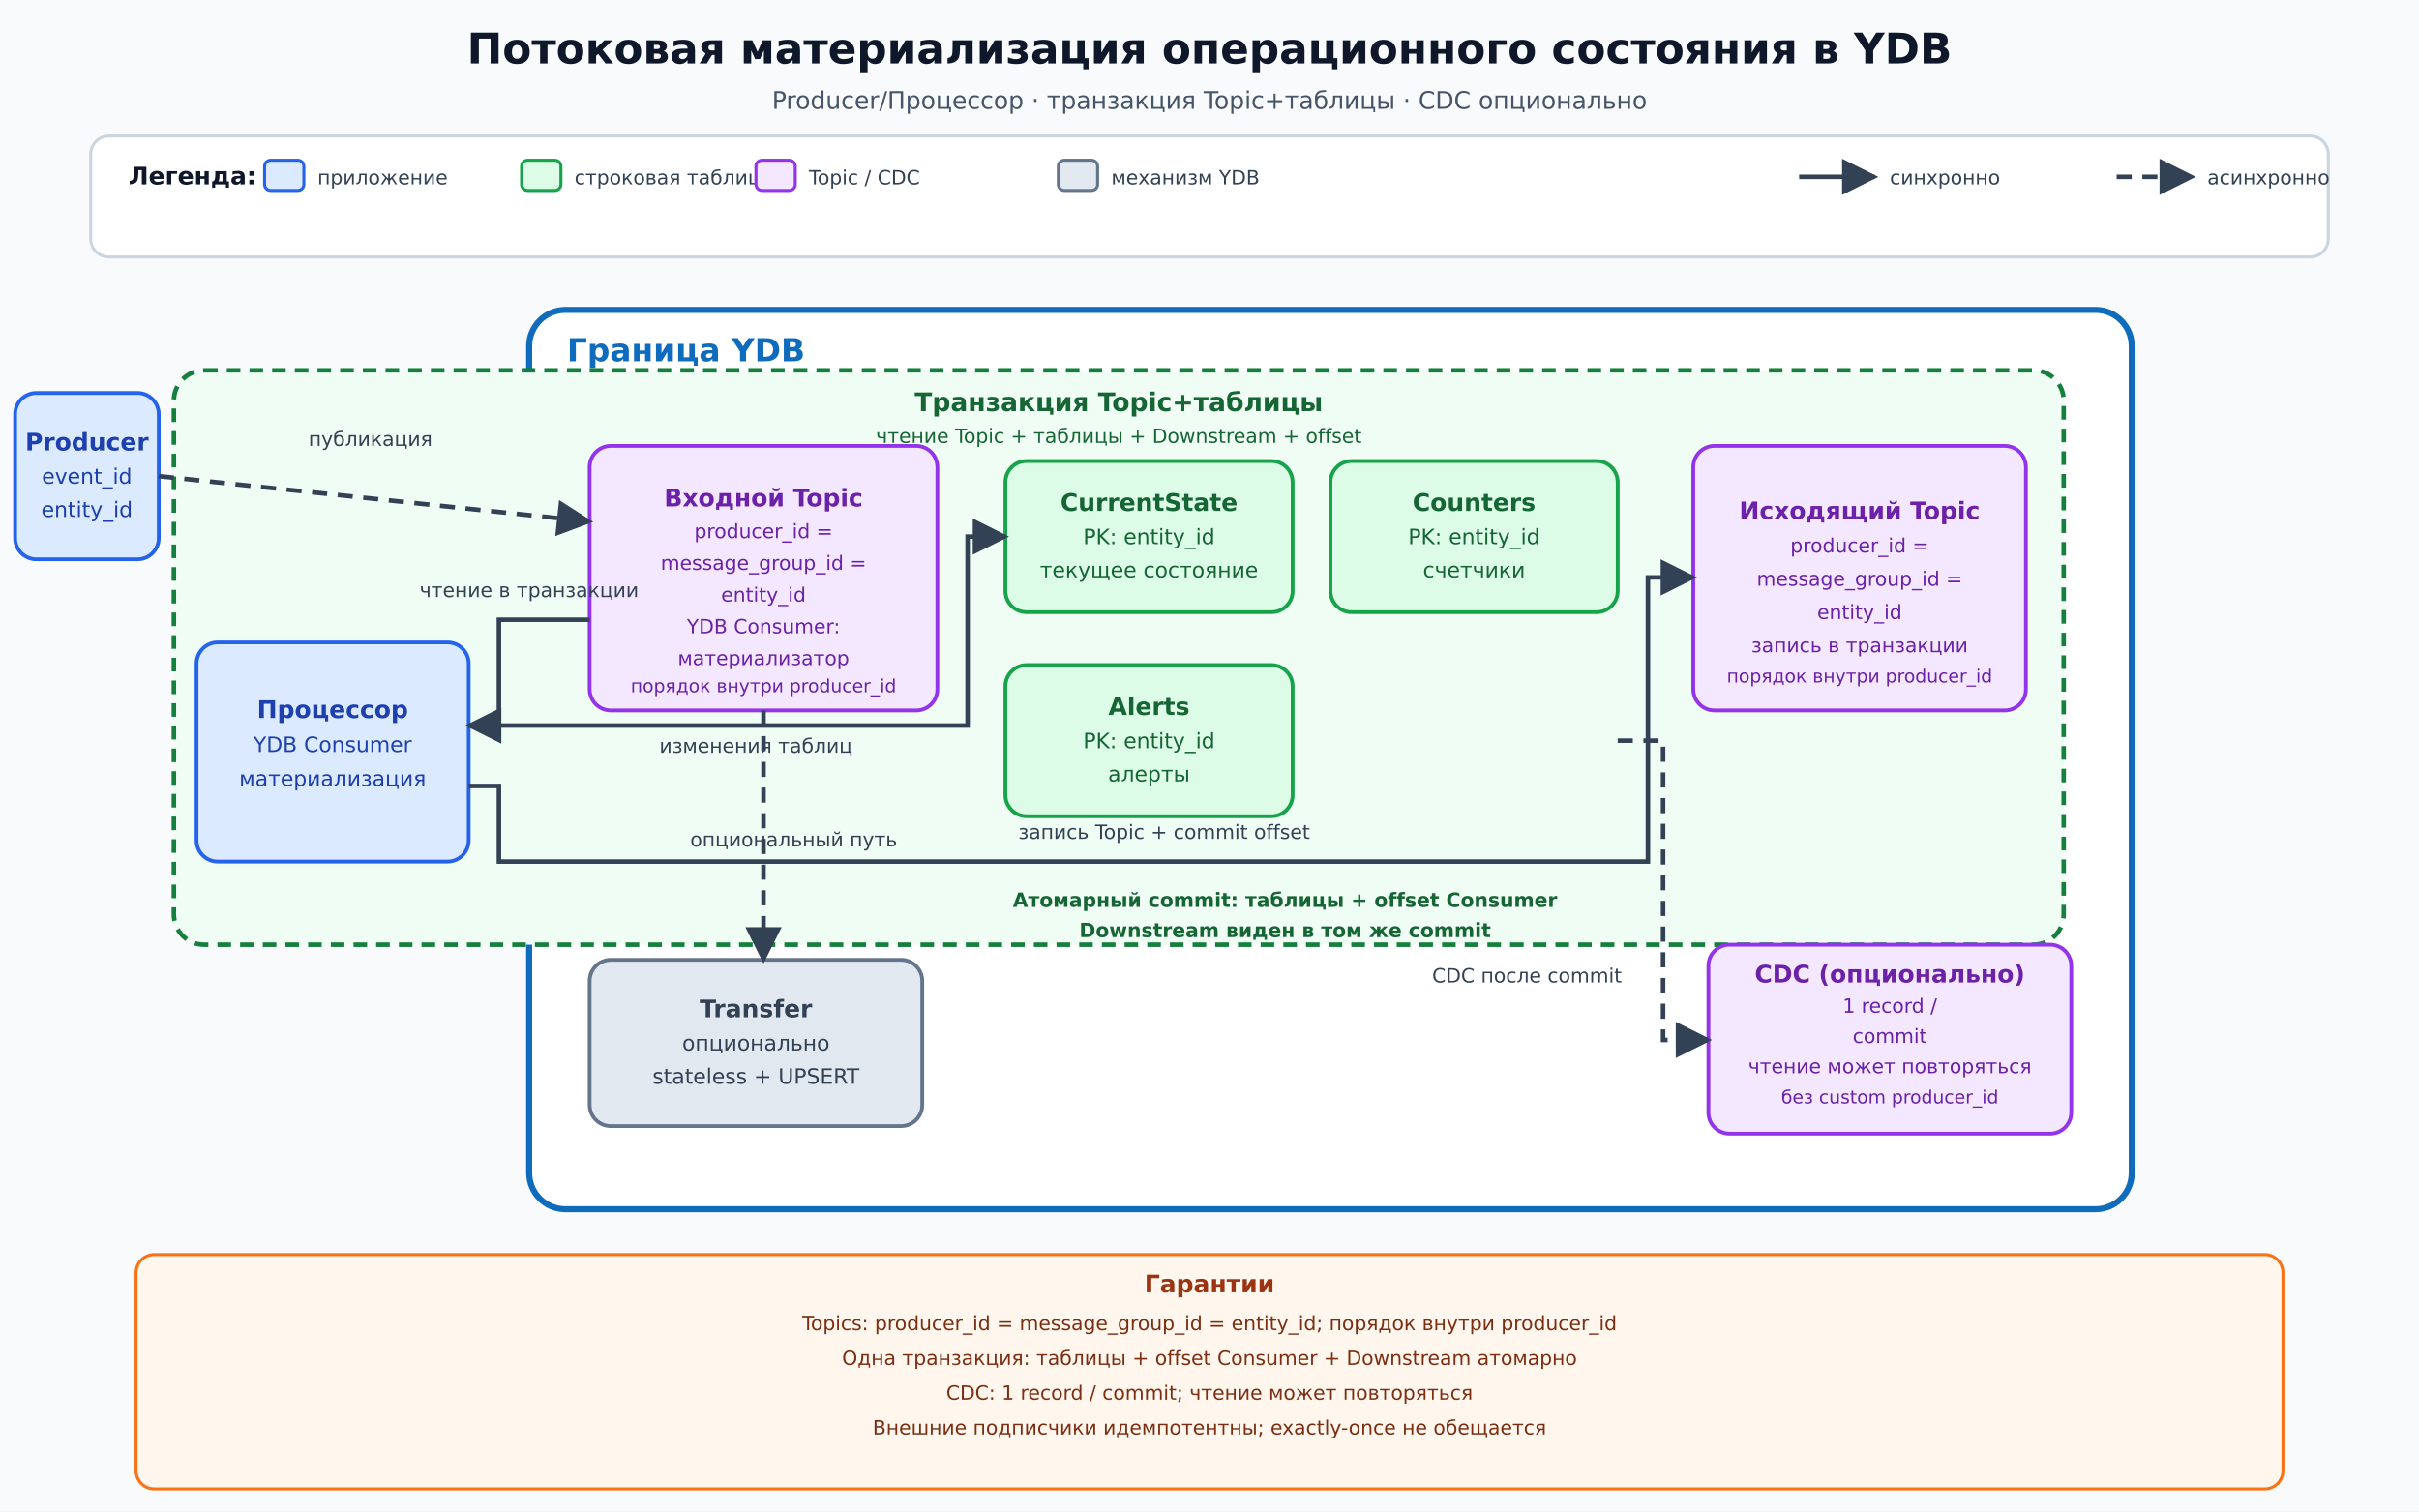
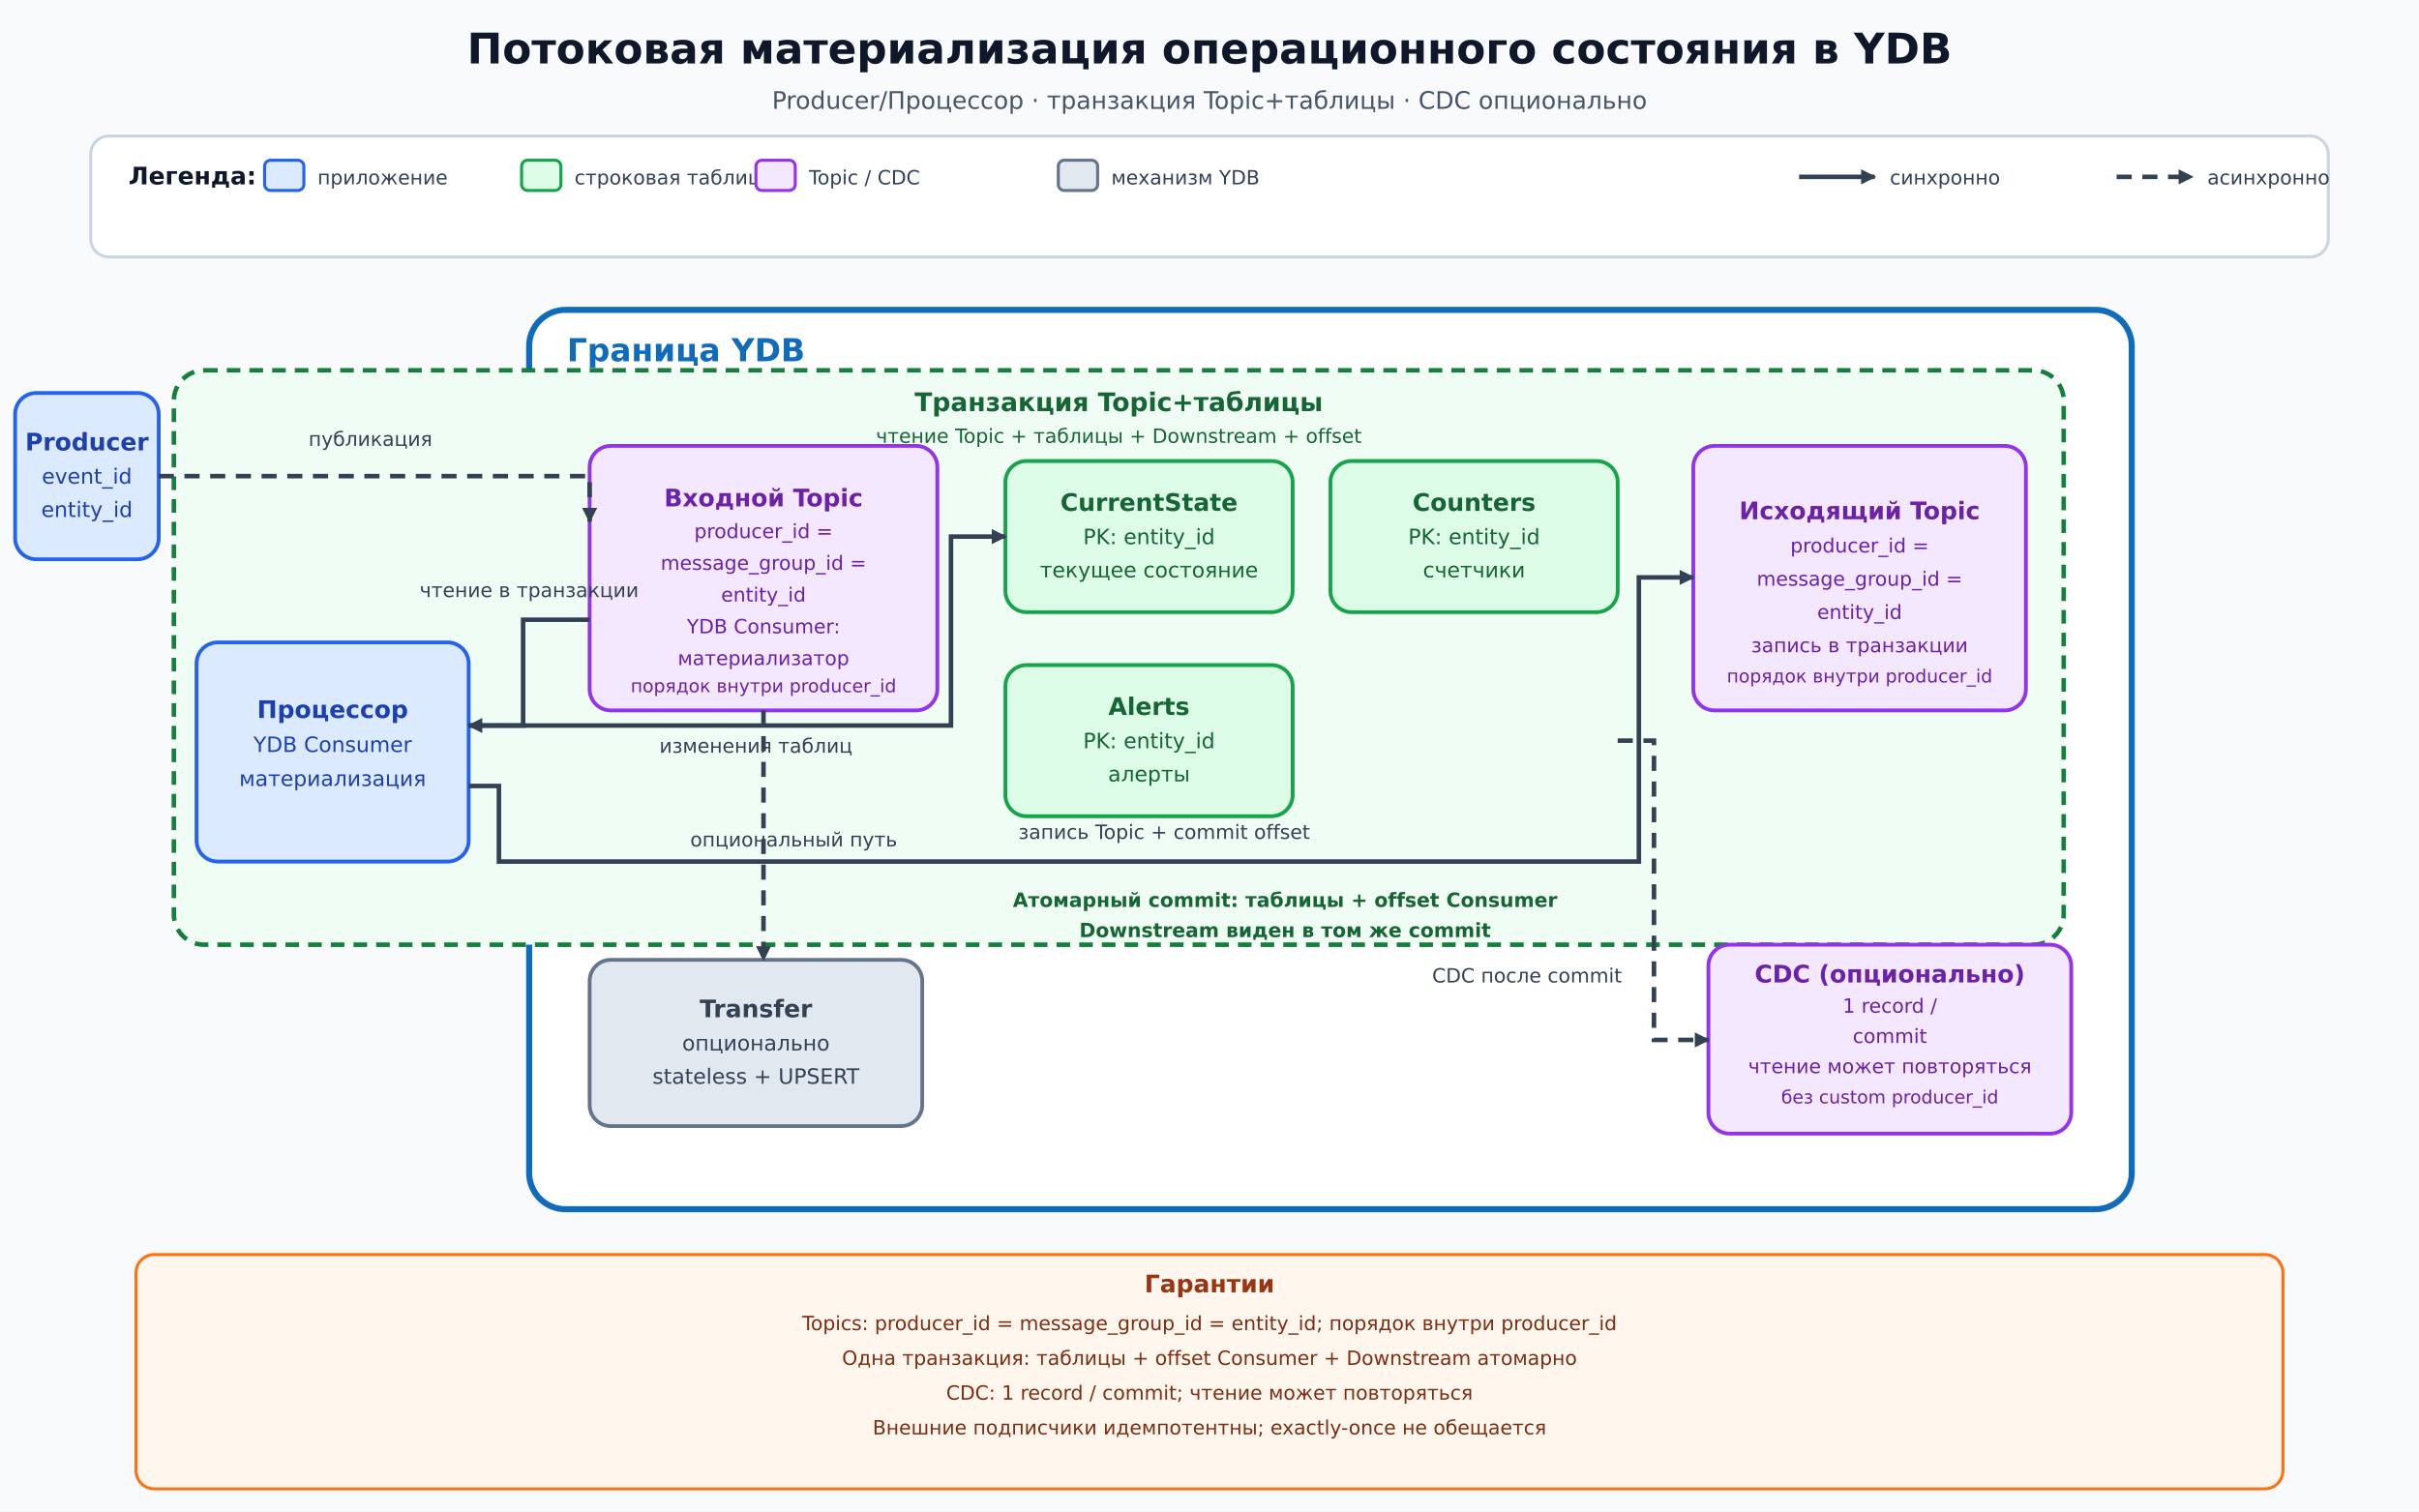
<svg xmlns="http://www.w3.org/2000/svg" version="1.1" viewBox="0 0 1600 1000" role="img" aria-labelledby="title desc">
  <defs>
-     <marker id="arrow" viewBox="0 0 10 10" refX="9" refY="5" markerWidth="8" markerHeight="8" orient="auto">
-       <path d="M 0 0 L 10 5 L 0 10 z" fill="#334155" />
+     <marker id="arrow" viewBox="0 0 10 10" refX="9" refY="5" markerWidth="10" markerHeight="10" orient="auto" markerUnits="userSpaceOnUse">
+       <path d="M0 0 L10 5 L0 10 z" fill="#334155" />
    </marker>
-     <marker id="redArrow" viewBox="0 0 10 10" refX="9" refY="5" markerWidth="8" markerHeight="8" orient="auto">
-       <path d="M 0 0 L 10 5 L 0 10 z" fill="#dc2626" />
+     <marker id="redArrow" viewBox="0 0 10 10" refX="9" refY="5" markerWidth="10" markerHeight="10" orient="auto" markerUnits="userSpaceOnUse">
+       <path d="M0 0 L10 5 L0 10 z" fill="#dc2626" />
    </marker>
  </defs>
  <rect x="0" y="0" width="1600" height="1000" fill="#f8fafc" />
  <text x="800" y="42" text-anchor="middle" font-family="DejaVu Sans, Arial, sans-serif" font-size="28" font-weight="bold" fill="#0f172a">Потоковая материализация операционного состояния в YDB</text>
  <text x="800" y="72" text-anchor="middle" font-family="DejaVu Sans, Arial, sans-serif" font-size="16" fill="#475569">Producer/Процессор · транзакция Topic+таблицы · CDC опционально</text>
  <rect x="60" y="90" width="1480" height="80" rx="12" fill="#ffffff" stroke="#cbd5e1" stroke-width="2" />
  <text x="85" y="122" text-anchor="start" font-family="DejaVu Sans, Arial, sans-serif" font-size="16" font-weight="bold" fill="#0f172a">Легенда:</text>
  <rect x="175" y="106" width="26" height="20" rx="4" fill="#dbeafe" stroke="#2563eb" stroke-width="2" />
  <text x="210" y="122" text-anchor="start" font-family="DejaVu Sans, Arial, sans-serif" font-size="13" fill="#334155">приложение</text>
  <rect x="345" y="106" width="26" height="20" rx="4" fill="#dcfce7" stroke="#16a34a" stroke-width="2" />
  <text x="380" y="122" text-anchor="start" font-family="DejaVu Sans, Arial, sans-serif" font-size="13" fill="#334155">строковая таблица</text>
  <rect x="500" y="106" width="26" height="20" rx="4" fill="#f3e8ff" stroke="#9333ea" stroke-width="2" />
  <text x="535" y="122" text-anchor="start" font-family="DejaVu Sans, Arial, sans-serif" font-size="13" fill="#334155">Topic / CDC</text>
  <rect x="700" y="106" width="26" height="20" rx="4" fill="#e2e8f0" stroke="#64748b" stroke-width="2" />
  <text x="735" y="122" text-anchor="start" font-family="DejaVu Sans, Arial, sans-serif" font-size="13" fill="#334155">механизм YDB</text>
-   <path d="M 1190 117 L 1240 117" fill="none" stroke="#334155" stroke-width="3" marker-end="url(#arrow)" />
+   <path d="M1190 117 L1240 117" fill="none" stroke="#334155" stroke-width="3" marker-end="url(#arrow)" />
  <text x="1250" y="122" text-anchor="start" font-family="DejaVu Sans, Arial, sans-serif" font-size="13" fill="#334155">синхронно</text>
-   <path d="M 1400 117 L 1450 117" fill="none" stroke="#334155" stroke-width="3" stroke-dasharray="10 7" marker-end="url(#arrow)" />
+   <path d="M1400 117 L1450 117" fill="none" stroke="#334155" stroke-width="3" stroke-dasharray="10 7" marker-end="url(#arrow)" />
  <text x="1460" y="122" text-anchor="start" font-family="DejaVu Sans, Arial, sans-serif" font-size="13" fill="#334155">асинхронно</text>
  <rect x="350" y="205" width="1060" height="595" rx="24" fill="#ffffff" stroke="#0f6cbd" stroke-width="4" />
  <text x="375" y="239" text-anchor="start" font-family="DejaVu Sans, Arial, sans-serif" font-size="21" font-weight="bold" fill="#0f6cbd">Граница YDB</text>
  <rect x="115" y="245" width="1250" height="380" rx="20" fill="#f0fdf4" stroke="#15803d" stroke-width="3" stroke-dasharray="9 6" />
  <text x="740.0" y="272" text-anchor="middle" font-family="DejaVu Sans, Arial, sans-serif" font-size="17" font-weight="bold" fill="#166534">Транзакция Topic+таблицы</text>
  <text x="740.0" y="293" text-anchor="middle" font-family="DejaVu Sans, Arial, sans-serif" font-size="13" fill="#166534">чтение Topic + таблицы + Downstream + offset</text>
  <rect x="10" y="260" width="95" height="110" rx="14" fill="#dbeafe" stroke="#2563eb" stroke-width="2.5" />
  <text x="57.5" y="298.0" text-anchor="middle" font-family="DejaVu Sans, Arial, sans-serif" font-size="16" font-weight="bold" fill="#1e40af">Producer</text>
  <text x="57.5" y="320.0" text-anchor="middle" font-family="DejaVu Sans, Arial, sans-serif" font-size="14" fill="#1e40af">event_id</text>
  <text x="57.5" y="342.0" text-anchor="middle" font-family="DejaVu Sans, Arial, sans-serif" font-size="14" fill="#1e40af">entity_id</text>
  <rect x="130" y="425" width="180" height="145" rx="14" fill="#dbeafe" stroke="#2563eb" stroke-width="2.5" />
  <text x="220.0" y="475.0" text-anchor="middle" font-family="DejaVu Sans, Arial, sans-serif" font-size="16" font-weight="bold" fill="#1e40af">Процессор</text>
  <text x="220.0" y="497.5" text-anchor="middle" font-family="DejaVu Sans, Arial, sans-serif" font-size="14" fill="#1e40af">YDB Consumer</text>
  <text x="220.0" y="520.0" text-anchor="middle" font-family="DejaVu Sans, Arial, sans-serif" font-size="14" fill="#1e40af">материализация</text>
  <rect x="390" y="295" width="230" height="175" rx="14" fill="#f3e8ff" stroke="#9333ea" stroke-width="2.5" />
  <text x="505.0" y="335.0" text-anchor="middle" font-family="DejaVu Sans, Arial, sans-serif" font-size="16" font-weight="bold" fill="#6b21a8">Входной Topic</text>
  <text x="505.0" y="356.0" text-anchor="middle" font-family="DejaVu Sans, Arial, sans-serif" font-size="13" fill="#6b21a8">producer_id =</text>
  <text x="505.0" y="377.0" text-anchor="middle" font-family="DejaVu Sans, Arial, sans-serif" font-size="13" fill="#6b21a8">message_group_id =</text>
  <text x="505.0" y="398.0" text-anchor="middle" font-family="DejaVu Sans, Arial, sans-serif" font-size="13" fill="#6b21a8">entity_id</text>
  <text x="505.0" y="419.0" text-anchor="middle" font-family="DejaVu Sans, Arial, sans-serif" font-size="13" fill="#6b21a8">YDB Consumer:</text>
  <text x="505.0" y="440.0" text-anchor="middle" font-family="DejaVu Sans, Arial, sans-serif" font-size="13" fill="#6b21a8">материализатор</text>
  <text x="505.0" y="458.0" text-anchor="middle" font-family="DejaVu Sans, Arial, sans-serif" font-size="12" fill="#6b21a8">порядок внутри producer_id</text>
  <rect x="665" y="305" width="190" height="100" rx="14" fill="#dcfce7" stroke="#16a34a" stroke-width="2.5" />
  <text x="760.0" y="338.0" text-anchor="middle" font-family="DejaVu Sans, Arial, sans-serif" font-size="16" font-weight="bold" fill="#166534">CurrentState</text>
  <text x="760.0" y="360.0" text-anchor="middle" font-family="DejaVu Sans, Arial, sans-serif" font-size="14" fill="#166534">PK: entity_id</text>
  <text x="760.0" y="382.0" text-anchor="middle" font-family="DejaVu Sans, Arial, sans-serif" font-size="14" fill="#166534">текущее состояние</text>
  <rect x="880" y="305" width="190" height="100" rx="14" fill="#dcfce7" stroke="#16a34a" stroke-width="2.5" />
  <text x="975.0" y="338.0" text-anchor="middle" font-family="DejaVu Sans, Arial, sans-serif" font-size="16" font-weight="bold" fill="#166534">Counters</text>
  <text x="975.0" y="360.0" text-anchor="middle" font-family="DejaVu Sans, Arial, sans-serif" font-size="14" fill="#166534">PK: entity_id</text>
  <text x="975.0" y="382.0" text-anchor="middle" font-family="DejaVu Sans, Arial, sans-serif" font-size="14" fill="#166534">счетчики</text>
  <rect x="665" y="440" width="190" height="100" rx="14" fill="#dcfce7" stroke="#16a34a" stroke-width="2.5" />
  <text x="760.0" y="473.0" text-anchor="middle" font-family="DejaVu Sans, Arial, sans-serif" font-size="16" font-weight="bold" fill="#166534">Alerts</text>
  <text x="760.0" y="495.0" text-anchor="middle" font-family="DejaVu Sans, Arial, sans-serif" font-size="14" fill="#166534">PK: entity_id</text>
  <text x="760.0" y="517.0" text-anchor="middle" font-family="DejaVu Sans, Arial, sans-serif" font-size="14" fill="#166534">алерты</text>
  <rect x="1120" y="295" width="220" height="175" rx="14" fill="#f3e8ff" stroke="#9333ea" stroke-width="2.5" />
  <text x="1230.0" y="343.5" text-anchor="middle" font-family="DejaVu Sans, Arial, sans-serif" font-size="16" font-weight="bold" fill="#6b21a8">Исходящий Topic</text>
  <text x="1230.0" y="365.5" text-anchor="middle" font-family="DejaVu Sans, Arial, sans-serif" font-size="13" fill="#6b21a8">producer_id =</text>
  <text x="1230.0" y="387.5" text-anchor="middle" font-family="DejaVu Sans, Arial, sans-serif" font-size="13" fill="#6b21a8">message_group_id =</text>
  <text x="1230.0" y="409.5" text-anchor="middle" font-family="DejaVu Sans, Arial, sans-serif" font-size="13" fill="#6b21a8">entity_id</text>
  <text x="1230.0" y="431.5" text-anchor="middle" font-family="DejaVu Sans, Arial, sans-serif" font-size="13" fill="#6b21a8">запись в транзакции</text>
  <text x="1230.0" y="451.5" text-anchor="middle" font-family="DejaVu Sans, Arial, sans-serif" font-size="12" fill="#6b21a8">порядок внутри producer_id</text>
  <rect x="390" y="635" width="220" height="110" rx="14" fill="#e2e8f0" stroke="#64748b" stroke-width="2.5" />
  <text x="500.0" y="673.0" text-anchor="middle" font-family="DejaVu Sans, Arial, sans-serif" font-size="16" font-weight="bold" fill="#334155">Transfer</text>
  <text x="500.0" y="695.0" text-anchor="middle" font-family="DejaVu Sans, Arial, sans-serif" font-size="14" fill="#334155">опционально</text>
  <text x="500.0" y="717.0" text-anchor="middle" font-family="DejaVu Sans, Arial, sans-serif" font-size="14" fill="#334155">stateless + UPSERT</text>
  <rect x="1130" y="625" width="240" height="125" rx="14" fill="#f3e8ff" stroke="#9333ea" stroke-width="2.5" />
  <text x="1250.0" y="650.0" text-anchor="middle" font-family="DejaVu Sans, Arial, sans-serif" font-size="16" font-weight="bold" fill="#6b21a8">CDC (опционально)</text>
  <text x="1250.0" y="670.0" text-anchor="middle" font-family="DejaVu Sans, Arial, sans-serif" font-size="13" fill="#6b21a8">1 record /</text>
  <text x="1250.0" y="690.0" text-anchor="middle" font-family="DejaVu Sans, Arial, sans-serif" font-size="13" fill="#6b21a8">commit</text>
  <text x="1250.0" y="710.0" text-anchor="middle" font-family="DejaVu Sans, Arial, sans-serif" font-size="13" fill="#6b21a8">чтение может повторяться</text>
  <text x="1250.0" y="730.0" text-anchor="middle" font-family="DejaVu Sans, Arial, sans-serif" font-size="12" fill="#6b21a8">без custom producer_id</text>
  <text x="850" y="600" text-anchor="middle" font-family="DejaVu Sans, Arial, sans-serif" font-size="13" font-weight="bold" fill="#166534">Атомарный commit: таблицы + offset Consumer</text>
  <text x="850" y="620" text-anchor="middle" font-family="DejaVu Sans, Arial, sans-serif" font-size="13" font-weight="bold" fill="#166534">Downstream виден в том же commit</text>
-   <path d="M 105 315 L 390 345" fill="none" stroke="#334155" stroke-width="3" stroke-dasharray="10 7" marker-end="url(#arrow)" />
+   <path d="M 105 315 L 390 315 L 390 345" fill="none" stroke="#334155" stroke-width="3" stroke-dasharray="10 7" marker-end="url(#arrow)" />
  <text x="245" y="295" text-anchor="middle" font-family="DejaVu Sans, Arial, sans-serif" font-size="13" fill="#334155">публикация</text>
-   <path d="M 390 410 L 330 410 L 330 480 L 310 480" fill="none" stroke="#334155" stroke-width="3" marker-end="url(#arrow)" />
+   <path d="M390 410 L346 410 L346 480 L310 480" fill="none" stroke="#334155" stroke-width="3" marker-end="url(#arrow)" />
  <text x="350" y="395" text-anchor="middle" font-family="DejaVu Sans, Arial, sans-serif" font-size="13" fill="#334155">чтение в транзакции</text>
-   <path d="M 310 480 L 640 480 L 640 355 L 665 355" fill="none" stroke="#334155" stroke-width="3" marker-end="url(#arrow)" />
+   <path d="M310 480 L629 480 L629 355 L665 355" fill="none" stroke="#334155" stroke-width="3" marker-end="url(#arrow)" />
  <text x="500" y="498" text-anchor="middle" font-family="DejaVu Sans, Arial, sans-serif" font-size="13" fill="#334155">изменения таблиц</text>
-   <path d="M 310 520 L 330 520 L 330 570 L 1090 570 L 1090 382 L 1120 382" fill="none" stroke="#334155" stroke-width="3" marker-end="url(#arrow)" />
+   <path d="M310 520 L330 520 L330 570 L1084 570 L1084 382 L1120 382" fill="none" stroke="#334155" stroke-width="3" marker-end="url(#arrow)" />
  <text x="770" y="555" text-anchor="middle" font-family="DejaVu Sans, Arial, sans-serif" font-size="13" fill="#334155">запись Topic + commit offset</text>
-   <path d="M 1070 490 L 1100 490 L 1100 688 L 1130 688" fill="none" stroke="#334155" stroke-width="3" stroke-dasharray="10 7" marker-end="url(#arrow)" />
+   <path d="M1070 490 L1094 490 L1094 688 L1130 688" fill="none" stroke="#334155" stroke-width="3" stroke-dasharray="10 7" marker-end="url(#arrow)" />
  <text x="1010" y="650" text-anchor="middle" font-family="DejaVu Sans, Arial, sans-serif" font-size="13" fill="#334155">CDC после commit</text>
  <path d="M 505 470 L 505 635" fill="none" stroke="#334155" stroke-width="3" stroke-dasharray="10 7" marker-end="url(#arrow)" />
  <text x="525" y="560" text-anchor="middle" font-family="DejaVu Sans, Arial, sans-serif" font-size="13" fill="#334155">опциональный путь</text>
  <rect x="90" y="830" width="1420" height="155" rx="12" fill="#fff7ed" stroke="#f97316" stroke-width="2" />
  <text x="800" y="855" text-anchor="middle" font-family="DejaVu Sans, Arial, sans-serif" font-size="16" font-weight="bold" fill="#9a3412">Гарантии</text>
  <text x="800" y="880" text-anchor="middle" font-family="DejaVu Sans, Arial, sans-serif" font-size="13" fill="#7c2d12">Topics: producer_id = message_group_id = entity_id; порядок внутри producer_id</text>
  <text x="800" y="903" text-anchor="middle" font-family="DejaVu Sans, Arial, sans-serif" font-size="13" fill="#7c2d12">Одна транзакция: таблицы + offset Consumer + Downstream атомарно</text>
  <text x="800" y="926" text-anchor="middle" font-family="DejaVu Sans, Arial, sans-serif" font-size="13" fill="#7c2d12">CDC: 1 record / commit; чтение может повторяться</text>
  <text x="800" y="949" text-anchor="middle" font-family="DejaVu Sans, Arial, sans-serif" font-size="13" fill="#7c2d12">Внешние подписчики идемпотентны; exactly-once не обещается</text>
</svg>
